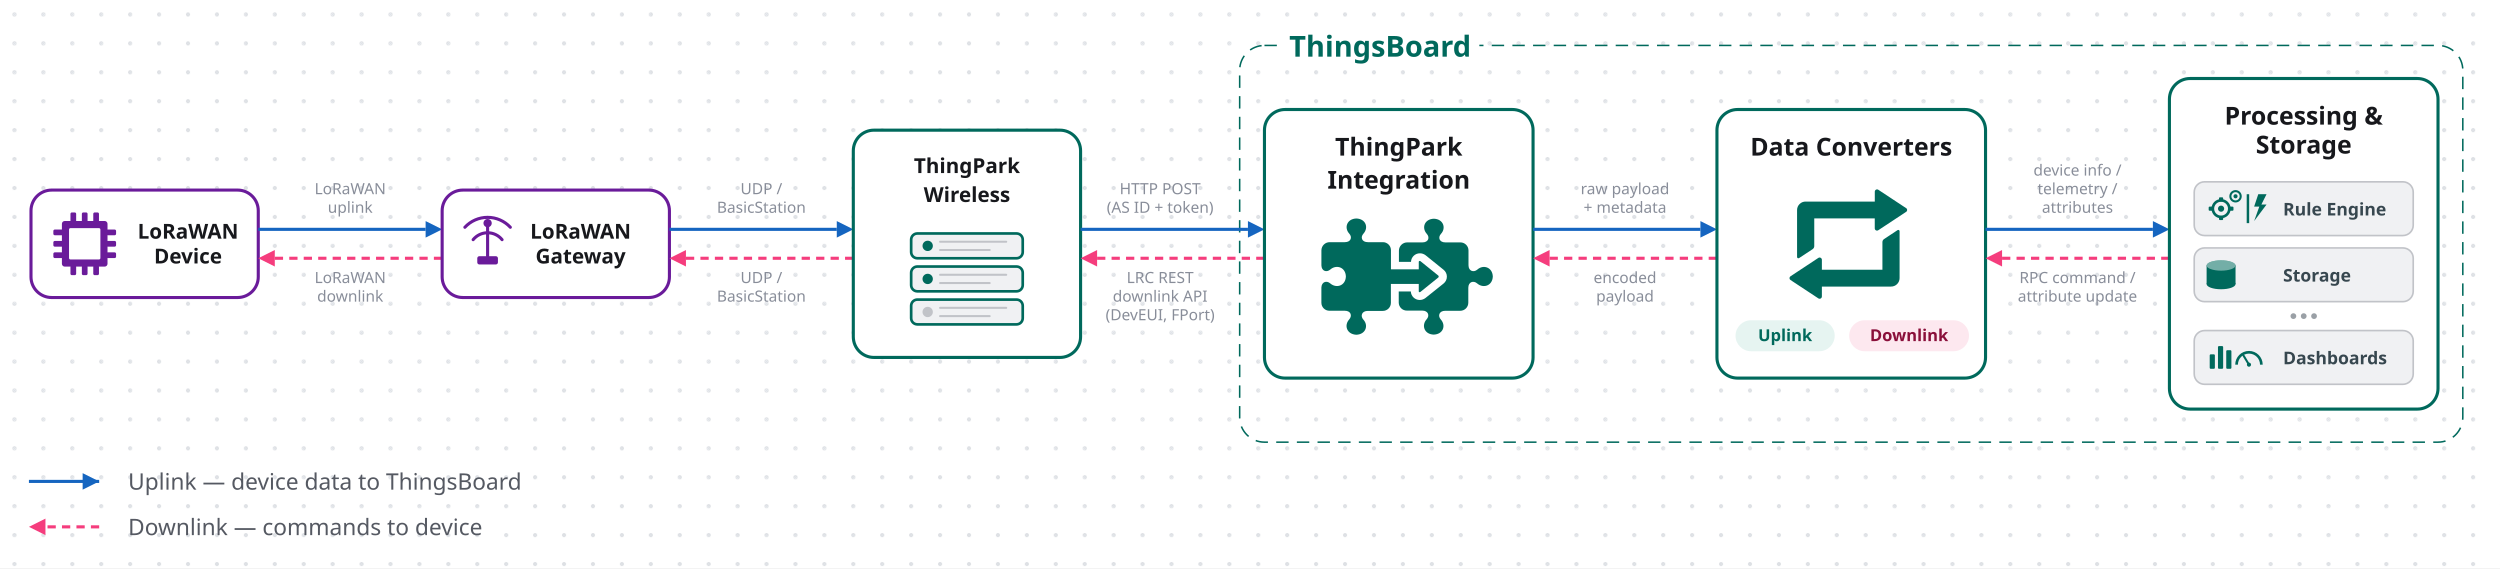
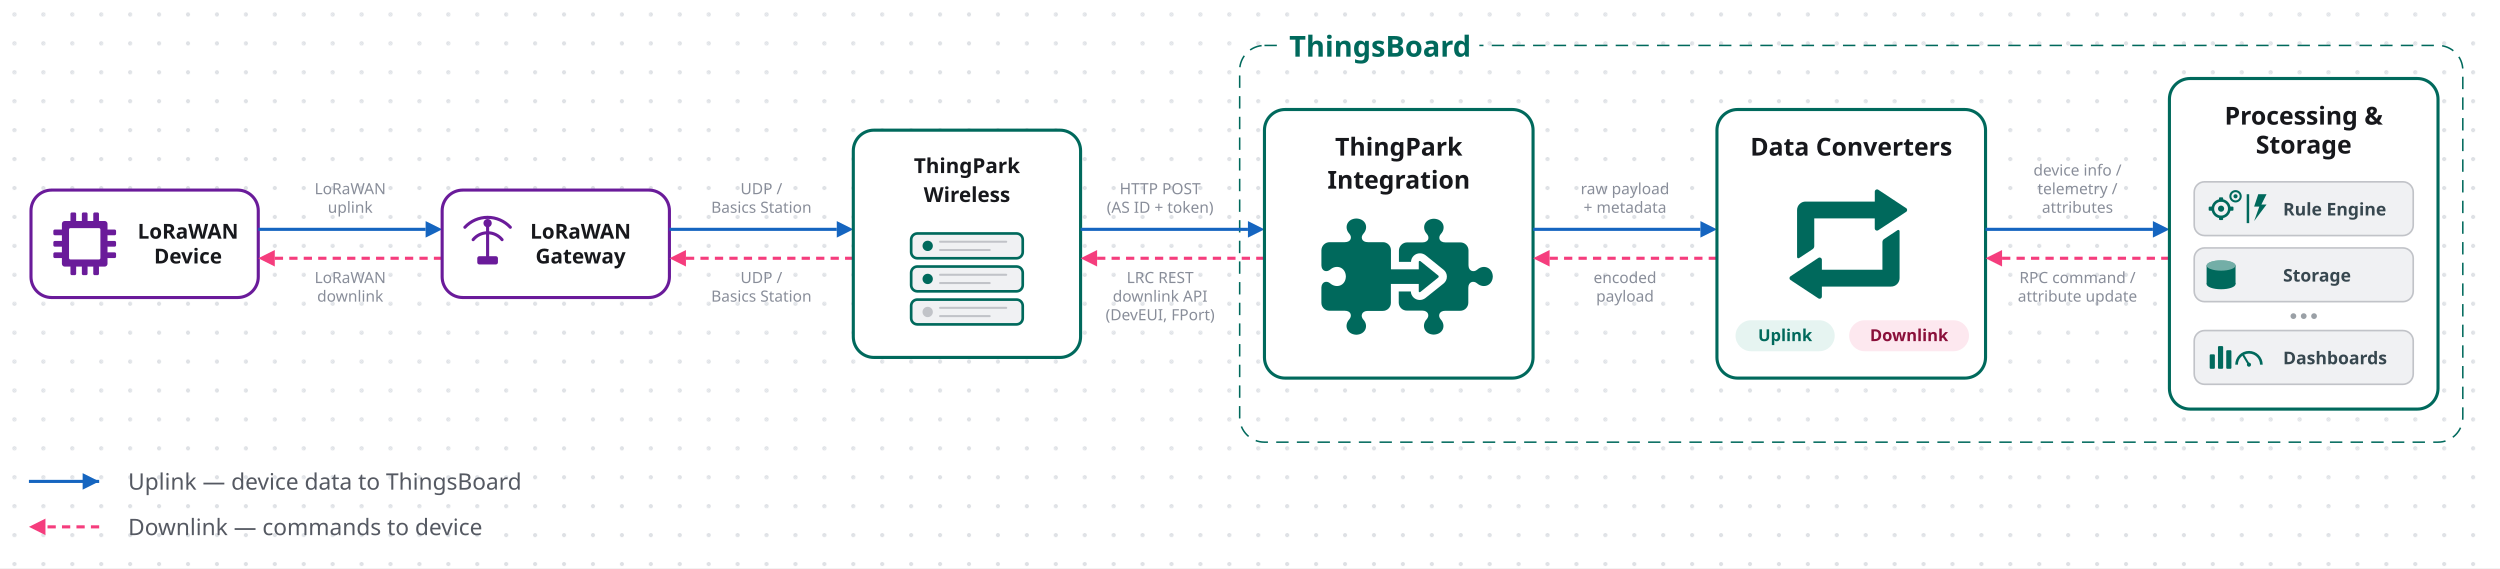
<svg xmlns="http://www.w3.org/2000/svg" width="1430" height="325" fill="none" viewBox="0 0 1210 275">
  <defs>
    <clipPath id="clip0">
      <path fill="#fff" d="M0 0h1210v275H0z" />
    </clipPath>
    <pattern id="dots" width="14" height="14" x="0" y="0" patternUnits="userSpaceOnUse">
      <circle cx="7" cy="7" r="1" fill="#dde0e4" />
    </pattern>
  </defs>
  <g clip-path="url(#clip0)">
    <path fill="#fff" d="M0 0h1210v275H0z" />
    <path fill="url(#dots)" d="M0 0h1210v275H0z" />
    <g transform="translate(0 33)">
      <rect width="592" height="192" x="600" y="-11" stroke="#00695c" stroke-dasharray="6,4" stroke-width=".75" rx="12" />
      <path fill="#fff" d="M620-18h96v14h-96z" />
      <text x="668" y="-11" fill="#00695c" dominant-baseline="central" font-family="system-ui,sans-serif" font-size="14" font-weight="600" text-anchor="middle" textLength="88">ThingsBoard</text>
-       <g transform="translate(9 0)">
+       <g transform="translate(9)">
        <rect width="110" height="52" x="6" y="59" fill="#fff" stroke="#6a1b9a" stroke-width="1.5" rx="10" />
        <g fill="#6a1b9a" transform="matrix(.69 0 0 .69 11.3 64.3)">
          <rect width="32" height="32" x="14" y="14" rx="2" />
          <rect width="22" height="22" x="19" y="19" fill="#fff" rx="1" />
          <rect width="4" height="7" x="20" y="8" rx="1" />
          <rect width="4" height="7" x="28" y="8" rx="1" />
          <rect width="4" height="7" x="36" y="8" rx="1" />
          <rect width="4" height="7" x="20" y="45" rx="1" />
          <rect width="4" height="7" x="28" y="45" rx="1" />
          <rect width="4" height="7" x="36" y="45" rx="1" />
          <rect width="7" height="4" x="8" y="20" rx="1" />
          <rect width="7" height="4" x="8" y="28" rx="1" />
          <rect width="7" height="4" x="8" y="36" rx="1" />
          <rect width="7" height="4" x="45" y="20" rx="1" />
          <rect width="7" height="4" x="45" y="28" rx="1" />
          <rect width="7" height="4" x="45" y="36" rx="1" />
        </g>
        <text x="82" y="79" fill="#17181c" dominant-baseline="middle" font-family="system-ui,sans-serif" font-size="10" font-weight="600" text-anchor="middle">LoRaWAN</text>
        <text x="82" y="91" fill="#17181c" dominant-baseline="middle" font-family="system-ui,sans-serif" font-size="10" font-weight="600" text-anchor="middle">Device</text>
      </g>
      <path stroke="#1565c0" stroke-width="1.5" d="M125 78h81" />
      <path fill="#1565c0" d="m206 74 8 4-8 4z" />
      <path stroke="#f53d7d" stroke-dasharray="4,3" stroke-width="1.5" d="M214 92h-81" />
      <path fill="#f53d7d" d="m133 88-8 4 8 4z" />
      <text x="169.5" y="61" fill="#888d99" font-family="system-ui,sans-serif" font-size="7.5" text-anchor="middle">LoRaWAN</text>
      <text x="169.5" y="70" fill="#888d99" font-family="system-ui,sans-serif" font-size="7.5" text-anchor="middle">uplink</text>
      <text x="169.5" y="104" fill="#888d99" font-family="system-ui,sans-serif" font-size="7.5" text-anchor="middle">LoRaWAN</text>
      <text x="169.5" y="113" fill="#888d99" font-family="system-ui,sans-serif" font-size="7.5" text-anchor="middle">downlink</text>
-       <g transform="translate(33 0)">
+       <g transform="translate(33)">
        <rect width="110" height="52" x="181" y="59" fill="#fff" stroke="#6a1b9a" stroke-width="1.5" rx="10" />
        <g stroke="#6a1b9a" stroke-linecap="round" stroke-width="1.5" transform="translate(190 53)">
          <path d="M13 38V22m-7 8a9 9 0 0 1 14 0M2 24a15 15 0 0 1 22 0" />
          <rect width="10" height="4" x="8" y="38" fill="#6a1b9a" stroke="none" rx="1" />
          <circle cx="13" cy="22" r="2" fill="#6a1b9a" stroke="none" />
        </g>
        <text x="248" y="79" fill="#17181c" dominant-baseline="middle" font-family="system-ui,sans-serif" font-size="10" font-weight="600" text-anchor="middle">LoRaWAN</text>
        <text x="248" y="91" fill="#17181c" dominant-baseline="middle" font-family="system-ui,sans-serif" font-size="10" font-weight="600" text-anchor="middle">Gateway</text>
      </g>
      <path stroke="#1565c0" stroke-width="1.5" d="M324 78h81" />
      <path fill="#1565c0" d="m405 74 8 4-8 4z" />
      <path stroke="#f53d7d" stroke-dasharray="4,3" stroke-width="1.5" d="M413 92h-81" />
      <path fill="#f53d7d" d="m332 88-8 4 8 4z" />
      <text x="368.5" y="61" fill="#888d99" font-family="system-ui,sans-serif" font-size="7.5" text-anchor="middle">UDP /</text>
-       <text x="368.5" y="70" fill="#888d99" font-family="system-ui,sans-serif" font-size="7.5" text-anchor="middle">BasicStation</text>
+       <text x="368.5" y="70" fill="#888d99" font-family="system-ui,sans-serif" font-size="7.5" text-anchor="middle">Basics Station</text>
      <text x="368.5" y="104" fill="#888d99" font-family="system-ui,sans-serif" font-size="7.5" text-anchor="middle">UDP /</text>
-       <text x="368.5" y="113" fill="#888d99" font-family="system-ui,sans-serif" font-size="7.5" text-anchor="middle">BasicStation</text>
+       <text x="368.5" y="113" fill="#888d99" font-family="system-ui,sans-serif" font-size="7.5" text-anchor="middle">Basics Station</text>
      <rect width="110" height="110" x="413" y="30" fill="#fff" stroke="#00695c" stroke-width="1.5" rx="10" />
      <text x="468" y="43" fill="#17181c" dominant-baseline="hanging" font-family="system-ui,sans-serif" font-size="10" font-weight="600" text-anchor="middle">ThingPark</text>
      <text x="468" y="57" fill="#17181c" dominant-baseline="hanging" font-family="system-ui,sans-serif" font-size="10" font-weight="600" text-anchor="middle">Wireless</text>
-       <g transform="translate(57 0)">
-         <g stroke="#00695c" stroke-linecap="round" stroke-width="1.3">
+       <g>
+         <g stroke="#00695c" stroke-linecap="round" stroke-width="1.3" transform="translate(57)">
          <rect width="54" height="12" x="384" y="80" fill="#f0f1f3" rx="3" />
          <circle cx="392" cy="86" r="2.5" fill="#00695c" stroke="none" />
          <path stroke="#c1c3c8" stroke-width="1" d="M398 84h32m-32 4h24" />
          <rect width="54" height="12" x="384" y="96" fill="#f0f1f3" rx="3" />
          <circle cx="392" cy="102" r="2.5" fill="#00695c" stroke="none" />
          <path stroke="#c1c3c8" stroke-width="1" d="M398 100h32m-32 4h24" />
          <rect width="54" height="12" x="384" y="112" fill="#f0f1f3" rx="3" />
          <circle cx="392" cy="118" r="2.5" fill="#c1c3c8" stroke="none" />
          <path stroke="#c1c3c8" stroke-width="1" d="M398 116h32m-32 4h24" />
        </g>
      </g>
      <path stroke="#1565c0" stroke-width="1.5" d="M523 78h81" />
      <path fill="#1565c0" d="m604 74 8 4-8 4z" />
      <path stroke="#f53d7d" stroke-dasharray="4,3" stroke-width="1.5" d="M612 92h-81" />
      <path fill="#f53d7d" d="m531 88-8 4 8 4z" />
      <text x="561.5" y="61" fill="#888d99" font-family="system-ui,sans-serif" font-size="7.5" text-anchor="middle">HTTP POST</text>
      <text x="561.5" y="70" fill="#888d99" font-family="system-ui,sans-serif" font-size="7.5" text-anchor="middle">(AS ID + token)</text>
      <text x="561.5" y="104" fill="#888d99" font-family="system-ui,sans-serif" font-size="7.5" text-anchor="middle">LRC REST</text>
      <text x="561.5" y="113" fill="#888d99" font-family="system-ui,sans-serif" font-size="7.5" text-anchor="middle">downlink API</text>
      <text x="561.5" y="122" fill="#888d99" font-family="system-ui,sans-serif" font-size="7.5" text-anchor="middle">(DevEUI, FPort)</text>
      <rect width="130" height="130" x="612" y="20" fill="#fff" stroke="#00695c" stroke-width="1.5" rx="10" />
      <text x="677" y="33" fill="#17181c" dominant-baseline="hanging" font-family="system-ui,sans-serif" font-size="12" font-weight="600" text-anchor="middle">ThingPark</text>
      <text x="677" y="49" fill="#17181c" dominant-baseline="hanging" font-family="system-ui,sans-serif" font-size="12" font-weight="600" text-anchor="middle">Integration</text>
-       <g transform="translate(81 0)">
+       <g>
        <g fill="#00695c">
-           <path d="M562.48 117.4h7.39c3 0 3.7 2.45 2.14 4.21-2.58 2.87-1.2 7.16 3.43 7.41 4.64-.16 6.01-4.54 3.43-7.32-1.54-1.69-.86-4.22 2.14-4.22h7.22a3.9 3.9 0 0 0 3.96-3.88v-9.17h13.49v3.63c0 .33.42.5.78.25l8.68-7a.66.66 0 0 0 0-.93l-8.68-7c-.34-.25-.78 0-.78.34v3.63h-13.46v-9.26a3.9 3.9 0 0 0-3.95-3.88h-7.22c-3.01 0-3.7-2.45-2.14-4.13 2.58-2.87 1.2-7.17-3.44-7.33-4.63.16-6 4.54-3.43 7.33 1.55 1.68.87 4.13-2.14 4.13h-7.3a4 4 0 0 0-4.04 3.96v7.26c.08 2.87 2.58 3.53 4.3 2.02 2.92-2.54 7.38-1.19 7.55 3.36-.17 4.55-4.63 5.9-7.56 3.37-1.71-1.52-4.2-.85-4.3 2.01v7.33a3.87 3.87 0 0 0 3.93 3.88" />
-           <path d="M599.95 117.33h7.4c3 0 3.7 2.53 2.13 4.22-2.58 2.86-1.2 7.24 3.43 7.4 4.64-.16 6.02-4.46 3.44-7.32-1.55-1.68-.87-4.21 2.14-4.21h7.22a3.9 3.9 0 0 0 3.95-3.88v-7.25c0-2.95 2.59-3.63 4.3-2.1 2.92 2.53 7.39 1.18 7.56-3.36-.17-4.55-4.64-5.9-7.47-3.37-1.72 1.52-4.3.85-4.3-2.1V88.2a3.9 3.9 0 0 0-3.96-3.88h-7.22c-3 0-3.7-2.45-2.14-4.13 2.58-2.78 1.2-7.16-3.43-7.33-4.64.17-6.01 4.47-3.43 7.33 1.54 1.68.86 4.13-2.14 4.13h-7.3a4 4 0 0 0-4.05 3.97v5.44h5.84a4.3 4.3 0 0 1 4.3-4.13 4.5 4.5 0 0 1 2.75.93l8.68 7a4.27 4.27 0 0 1 0 6.73l-8.76 7c-.78.58-1.72.93-2.75.93a4.3 4.3 0 0 1-4.3-4.13h-5.85v5.4a3.9 3.9 0 0 0 3.96 3.87" />
+           <path d="M643.48 117.4h7.39c3 0 3.7 2.45 2.14 4.21-2.58 2.87-1.2 7.16 3.43 7.41 4.64-.16 6.01-4.54 3.43-7.32-1.54-1.69-.86-4.22 2.14-4.22h7.22a3.9 3.9 0 0 0 3.96-3.88v-9.17h13.49v3.63c0 .33.42.5.78.25l8.68-7a.66.66 0 0 0 0-.93l-8.68-7c-.34-.25-.78 0-.78.34v3.63h-13.46v-9.26a3.9 3.9 0 0 0-3.95-3.88h-7.22c-3.01 0-3.7-2.45-2.14-4.13 2.58-2.87 1.2-7.17-3.44-7.33-4.63.16-6 4.54-3.43 7.33 1.55 1.68.87 4.13-2.14 4.13h-7.3a4 4 0 0 0-4.04 3.96v7.26c.08 2.87 2.58 3.53 4.3 2.02 2.92-2.54 7.38-1.19 7.55 3.36-.17 4.55-4.63 5.9-7.56 3.37-1.71-1.52-4.2-.85-4.3 2.01v7.33a3.87 3.87 0 0 0 3.93 3.88" />
+           <path d="M680.95 117.33h7.4c3 0 3.7 2.53 2.13 4.22-2.58 2.86-1.2 7.24 3.43 7.4 4.64-.16 6.02-4.46 3.44-7.32-1.55-1.68-.87-4.21 2.14-4.21h7.22a3.9 3.9 0 0 0 3.95-3.88v-7.25c0-2.95 2.59-3.63 4.3-2.1 2.92 2.53 7.39 1.18 7.56-3.36-.17-4.55-4.64-5.9-7.47-3.37-1.72 1.52-4.3.85-4.3-2.1V88.2a3.9 3.9 0 0 0-3.96-3.88h-7.22c-3 0-3.7-2.45-2.14-4.13 2.58-2.78 1.2-7.16-3.43-7.33-4.64.17-6.01 4.47-3.43 7.33 1.54 1.68.86 4.13-2.14 4.13h-7.3a4 4 0 0 0-4.05 3.97v5.44h5.84a4.3 4.3 0 0 1 4.3-4.13 4.5 4.5 0 0 1 2.75.93l8.68 7a4.27 4.27 0 0 1 0 6.73l-8.76 7c-.78.58-1.72.93-2.75.93a4.3 4.3 0 0 1-4.3-4.13h-5.85v5.4a3.9 3.9 0 0 0 3.96 3.87" />
        </g>
      </g>
      <path stroke="#1565c0" stroke-width="1.5" d="M742 78h81" />
      <path fill="#1565c0" d="m823 74 8 4-8 4z" />
      <path stroke="#f53d7d" stroke-dasharray="4,3" stroke-width="1.5" d="M831 92h-81" />
      <path fill="#f53d7d" d="m750 88-8 4 8 4z" />
      <text x="786.5" y="61" fill="#888d99" font-family="system-ui,sans-serif" font-size="7.5" text-anchor="middle">raw payload</text>
      <text x="786.5" y="70" fill="#888d99" font-family="system-ui,sans-serif" font-size="7.5" text-anchor="middle">+ metadata</text>
      <text x="786.5" y="104" fill="#888d99" font-family="system-ui,sans-serif" font-size="7.5" text-anchor="middle">encoded</text>
      <text x="786.5" y="113" fill="#888d99" font-family="system-ui,sans-serif" font-size="7.5" text-anchor="middle">payload</text>
-       <g transform="translate(105 0)">
+       <g transform="translate(105)">
        <rect width="130" height="130" x="726" y="20" fill="#fff" stroke="#00695c" stroke-width="1.5" rx="10" />
        <text x="791" y="33" fill="#17181c" dominant-baseline="hanging" font-family="system-ui,sans-serif" font-size="12" font-weight="600" text-anchor="middle">Data Converters</text>
        <g fill="#00695c">
          <path d="m817.58 67.75-13.46-8.89a1.1 1.1 0 0 0-1.72.9v4.8h-33.46a4.1 4.1 0 0 0-4.16 4.08V91.4c0 .49.57.79.98.51l6.54-4.31c.5-.32.8-.88.8-1.48v-13.4h29.28v4.8c0 .88.98 1.4 1.72.9l13.46-8.88c.68-.43.68-1.37.02-1.8m-4.16 10.64-6.53 4.32c-.5.32-.8.87-.8 1.47v13.37h-29.3v-4.8a1.1 1.1 0 0 0-1.73-.9l-13.46 8.88a1.07 1.07 0 0 0 0 1.8l13.46 8.88a1.1 1.1 0 0 0 1.73-.9v-4.8h33.43a4.1 4.1 0 0 0 4.18-4.08V78.89a.62.62 0 0 0-.98-.5" />
        </g>
        <rect width="48" height="15" x="735" y="122" fill="#e6f4f1" rx="7.5" />
        <text x="759" y="129" fill="#00695c" dominant-baseline="central" font-family="system-ui,sans-serif" font-size="8" font-weight="700" text-anchor="middle">Uplink</text>
        <rect width="58" height="15" x="790" y="122" fill="#fde8ef" rx="7.5" />
        <text x="819" y="129" fill="#8a0f3a" dominant-baseline="central" font-family="system-ui,sans-serif" font-size="8" font-weight="700" text-anchor="middle">Downlink</text>
      </g>
      <path stroke="#1565c0" stroke-width="1.5" d="M961 78h81" />
      <path fill="#1565c0" d="m1042 74 8 4-8 4z" />
      <path stroke="#f53d7d" stroke-dasharray="4,3" stroke-width="1.5" d="M1050 92h-81" />
      <path fill="#f53d7d" d="m969 88-8 4 8 4z" />
      <text x="1005.5" y="52" fill="#888d99" font-family="system-ui,sans-serif" font-size="7.5" text-anchor="middle">device info /</text>
      <text x="1005.5" y="61" fill="#888d99" font-family="system-ui,sans-serif" font-size="7.5" text-anchor="middle">telemetry /</text>
      <text x="1005.5" y="70" fill="#888d99" font-family="system-ui,sans-serif" font-size="7.5" text-anchor="middle">attributes</text>
      <text x="1005.5" y="104" fill="#888d99" font-family="system-ui,sans-serif" font-size="7.5" text-anchor="middle">RPC command /</text>
      <text x="1005.5" y="113" fill="#888d99" font-family="system-ui,sans-serif" font-size="7.5" text-anchor="middle">attribute update</text>
-       <g transform="translate(129 0)">
+       <g transform="translate(129)">
        <rect width="130" height="160" x="921" y="5" fill="#fff" stroke="#00695c" stroke-width="1.5" rx="10" />
        <text x="986" y="18" fill="#17181c" dominant-baseline="hanging" font-family="system-ui,sans-serif" font-size="12" font-weight="600" text-anchor="middle">Processing &amp;</text>
        <text x="986" y="32" fill="#17181c" dominant-baseline="hanging" font-family="system-ui,sans-serif" font-size="12" font-weight="600" text-anchor="middle">Storage</text>
        <g transform="translate(232 5)">
          <g transform="translate(0 32)">
            <rect width="106" height="26" x="701" y="50" fill="#f0f1f3" stroke="#c1c3c8" stroke-width=".8" rx="5" />
            <g fill="#00695c" transform="translate(45 -6.5)">
              <ellipse cx="669" cy="65" rx="7" ry="2.5" />
              <path d="M662 65h14v9h-14z" />
              <ellipse cx="669" cy="74" rx="7" ry="2.5" />
              <ellipse cx="669" cy="65" fill="#e6f4f1" opacity=".5" rx="7" ry="2.5" />
            </g>
            <text x="744" y="63" fill="#37474f" dominant-baseline="central" font-family="system-ui,sans-serif" font-size="8.5" font-weight="600">Storage</text>
          </g>
          <g transform="translate(0 40)">
            <rect width="106" height="26" x="701" y="82" fill="#f0f1f3" stroke="#c1c3c8" stroke-width=".8" rx="5" />
            <g fill="#00695c" transform="translate(47.5 -5.5)">
              <rect width="2.5" height="7" x="661" y="99" rx=".5" />
              <rect width="2.5" height="11" x="665" y="95" rx=".5" />
              <rect width="2.5" height="9" x="669" y="97" rx=".5" />
              <path fill="none" stroke="#00695c" stroke-width="1.3" d="M674 104a6 6 0 0 1 12 0" />
              <path stroke="#00695c" stroke-linecap="round" d="m680 104-3-5" />
              <circle cx="680" cy="104" r="1" />
            </g>
            <text x="744" y="95" fill="#37474f" dominant-baseline="central" font-family="system-ui,sans-serif" font-size="8.5" font-weight="600">Dashboards</text>
          </g>
          <circle cx="749" cy="115" r="1.4" fill="#9aa0a6" />
          <circle cx="754" cy="115" r="1.4" fill="#9aa0a6" />
          <circle cx="759" cy="115" r="1.4" fill="#9aa0a6" />
          <g transform="translate(0 -72)">
            <rect width="106" height="26" x="701" y="122" fill="#f0f1f3" stroke="#c1c3c8" stroke-width=".8" rx="5" />
            <g fill="#00695c" transform="translate(49)">
              <circle cx="665" cy="135" r="4" fill="none" stroke="#00695c" stroke-width="1.3" />
              <circle cx="665" cy="135" r="1.5" />
              <rect width="2" height="2" x="664" y="129.5" rx=".4" />
              <rect width="2" height="2" x="664" y="138.5" rx=".4" />
              <rect width="2" height="2" x="659" y="134" rx=".4" />
              <rect width="2" height="2" x="669" y="134" rx=".4" />
              <circle cx="672" cy="129" r="2.5" fill="none" stroke="#00695c" />
              <circle cx="672" cy="129" r="1" />
              <path stroke="#00695c" stroke-width="1.2" d="M678 128v14" />
              <path d="m683 128-2 6h2.5l-2.5 7 6-8h-2.5l2.5-5z" />
            </g>
            <text x="744" y="135" fill="#37474f" dominant-baseline="central" font-family="system-ui,sans-serif" font-size="8.5" font-weight="600">Rule Engine</text>
          </g>
        </g>
      </g>
      <path stroke="#1565c0" stroke-width="1.5" d="M14 200h34" />
      <path fill="#1565c0" d="m40 196 8 4-8 4z" />
      <text x="62" y="204" fill="#555962" font-family="system-ui,sans-serif" font-size="11">Uplink — device data to ThingsBoard</text>
      <path stroke="#f53d7d" stroke-dasharray="4,3" stroke-width="1.5" d="M48 222H22" />
      <path fill="#f53d7d" d="m22 218-8 4 8 4z" />
      <text x="62" y="226" fill="#555962" font-family="system-ui,sans-serif" font-size="11">Downlink — commands to device</text>
    </g>
  </g>
</svg>
